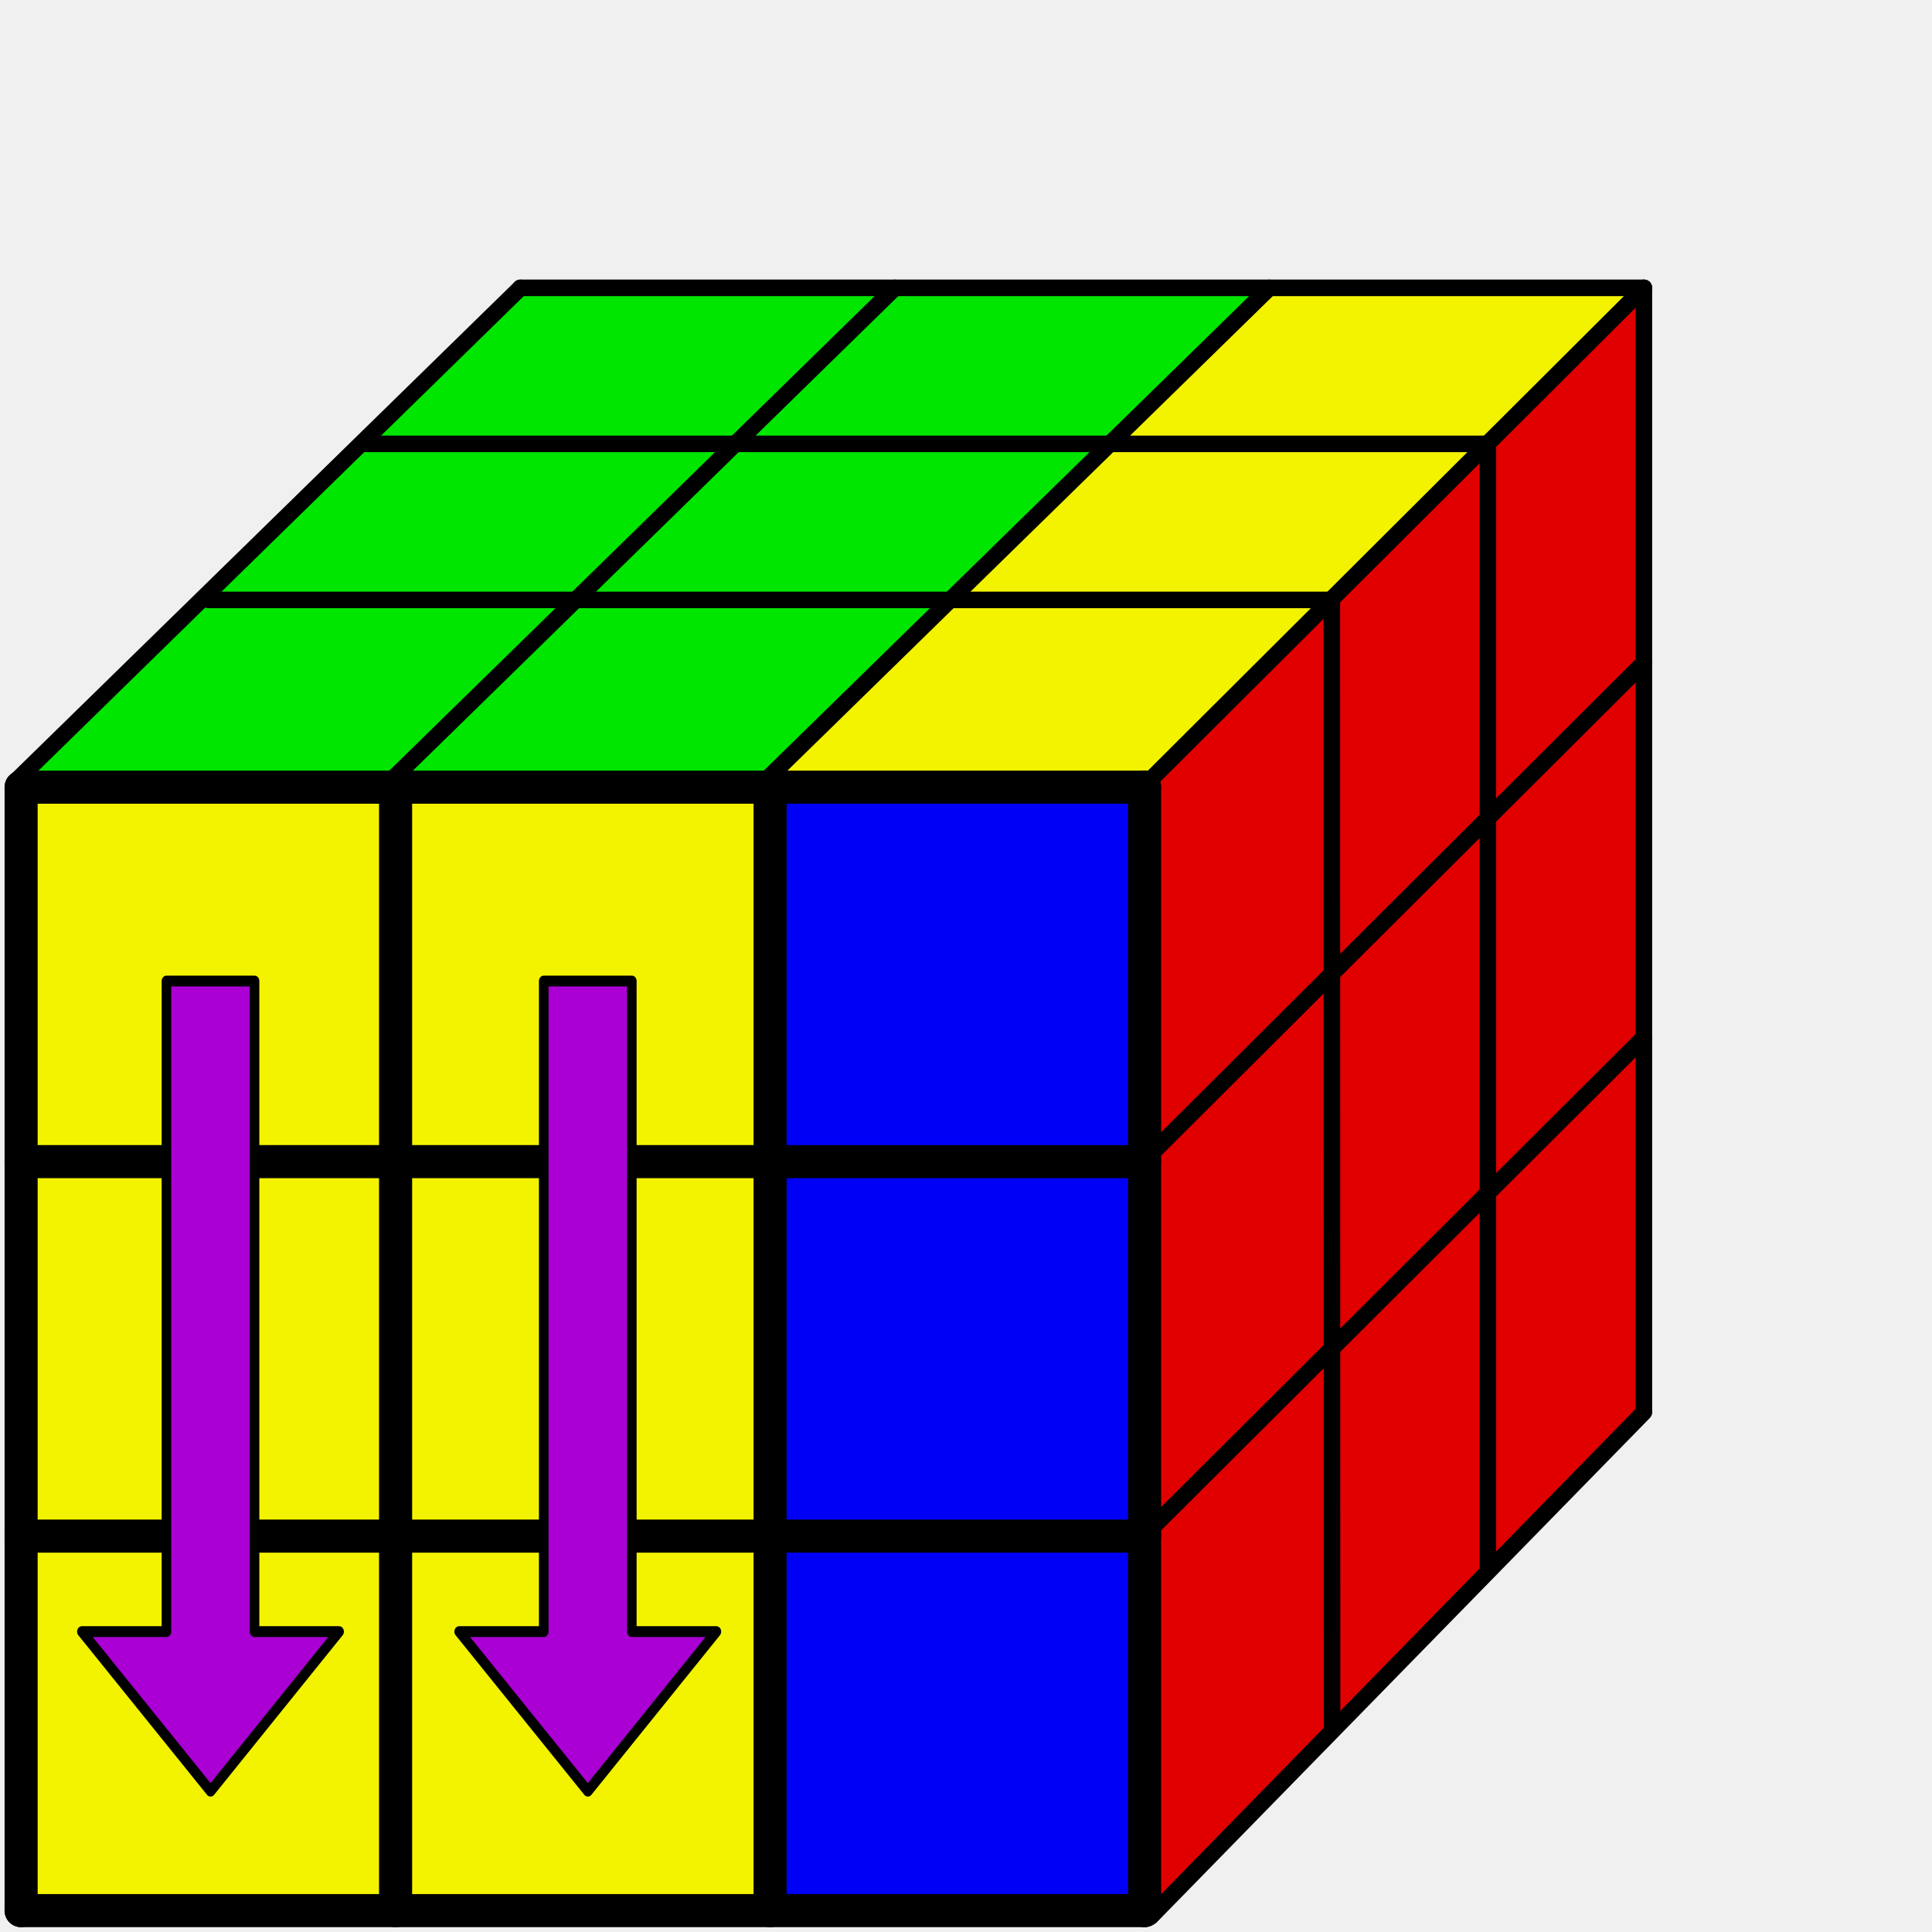
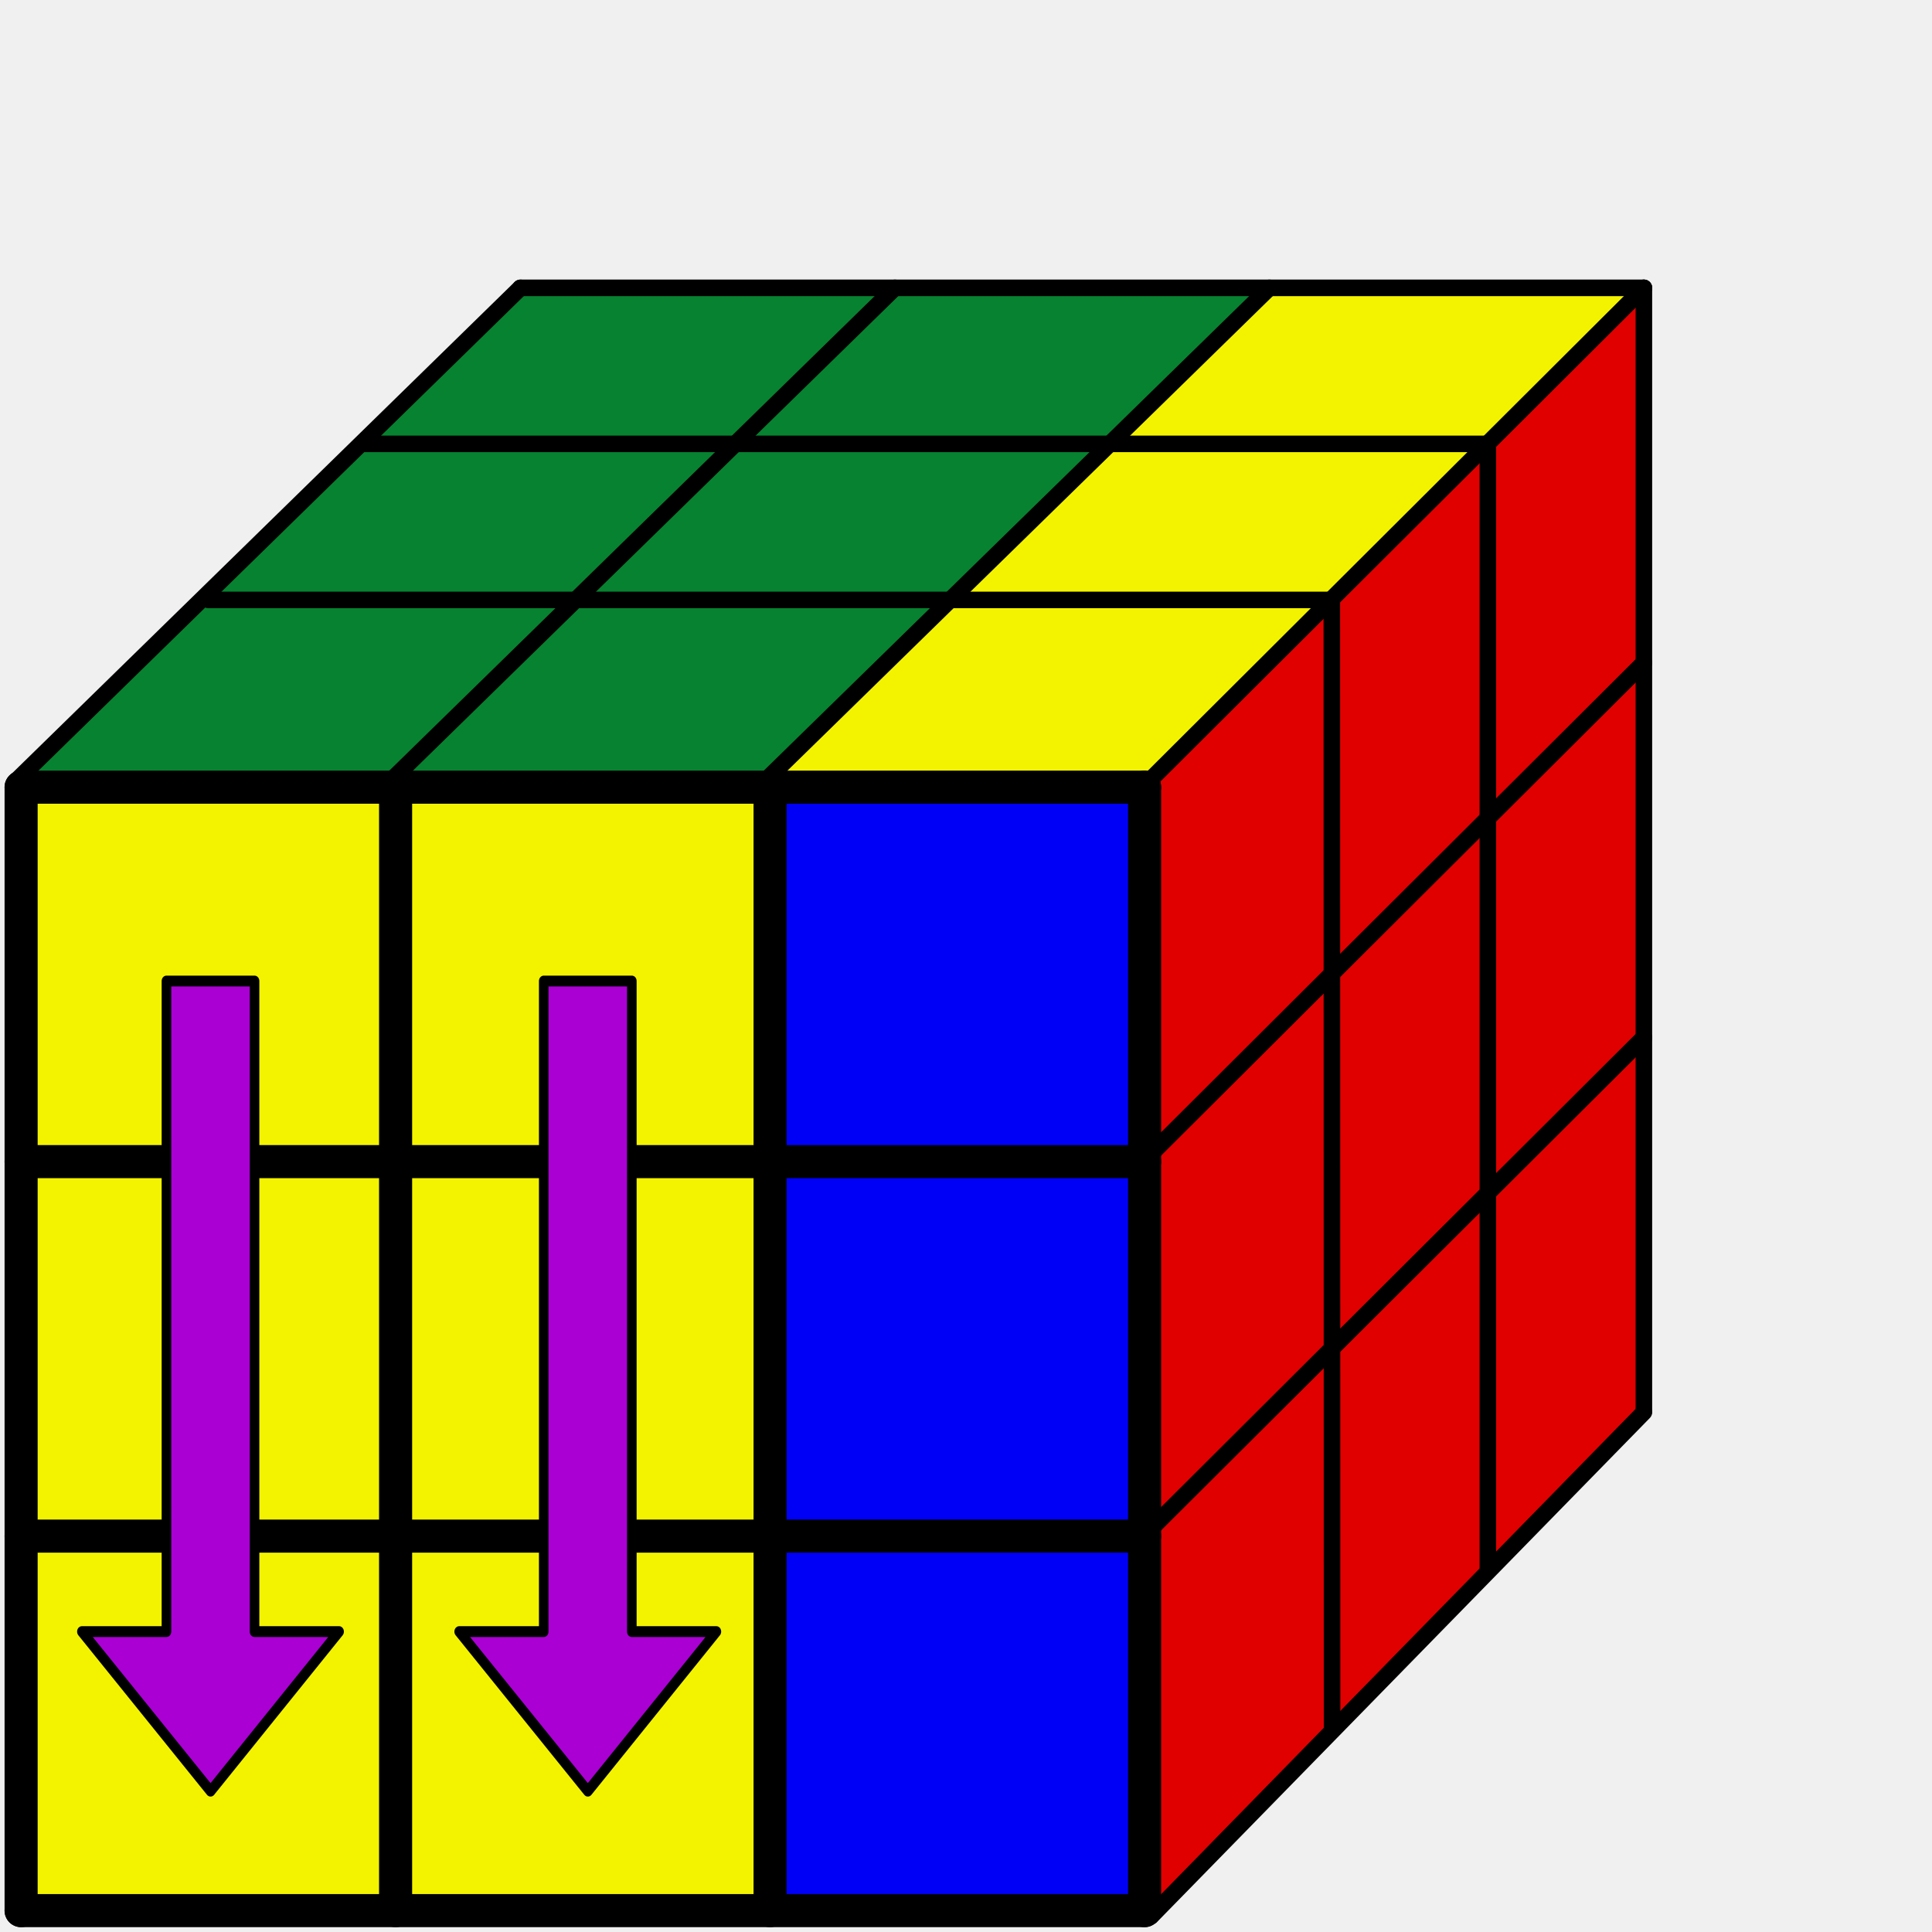
<svg xmlns="http://www.w3.org/2000/svg" xmlns:ns1="http://xml.openoffice.org/svg/export" version="1.2" width="42mm" height="42mm" viewBox="0 0 6190.866 6190.866" preserveAspectRatio="xMidYMid" xml:space="preserve" id="svg210" style="fill-rule:evenodd;stroke-width:28.222;stroke-linejoin:round">
  <defs class="ClipPathGroup" id="defs8">
    <marker style="overflow:visible" id="marker25861" refX="0" refY="0" orient="auto">
      <path transform="scale(0.4)" style="fill:#ff9e00;fill-opacity:1;fill-rule:evenodd;stroke:#ff9e00;stroke-width:1pt;stroke-opacity:1" d="M 5.77,0 -2.88,5 V -5 Z" id="path25859" />
    </marker>
    <marker orient="auto" refY="0" refX="0" id="marker9934" style="overflow:visible">
      <path id="path9932" d="M 5.77,0 -2.88,5 V -5 Z" style="fill:#ff9e00;fill-opacity:1;fill-rule:evenodd;stroke:#ff9e00;stroke-width:1pt;stroke-opacity:1" transform="scale(0.2)" />
    </marker>
    <marker orient="auto" refY="0" refX="0" id="marker9840" style="overflow:visible">
      <path id="path9838" style="fill:#ff9e00;fill-opacity:1;fill-rule:evenodd;stroke:#ff9e00;stroke-width:0.625;stroke-linejoin:round;stroke-opacity:1" d="M 8.719,4.034 -2.207,0.016 8.719,-4.002 c -1.745,2.372 -1.735,5.617 -6e-7,8.035 z" transform="matrix(-0.3,0,0,-0.3,0.69,0)" />
    </marker>
    <marker orient="auto" refY="0" refX="0" id="marker9752" style="overflow:visible">
      <path id="path9750" d="M 0,0 5,-5 -12.5,0 5,5 Z" style="fill:#ff9e00;fill-opacity:1;fill-rule:evenodd;stroke:#ff9e00;stroke-width:1pt;stroke-opacity:1" transform="matrix(-0.2,0,0,-0.2,-1.2,0)" />
    </marker>
    <marker orient="auto" refY="0" refX="0" id="marker9670" style="overflow:visible">
      <path id="path9668" style="fill:#ff9e00;fill-opacity:1;fill-rule:evenodd;stroke:#ff9e00;stroke-width:0.625;stroke-linejoin:round;stroke-opacity:1" d="M 8.719,4.034 -2.207,0.016 8.719,-4.002 c -1.745,2.372 -1.735,5.617 -6e-7,8.035 z" transform="matrix(-0.3,0,0,-0.3,0.69,0)" />
    </marker>
    <marker orient="auto" refY="0" refX="0" id="marker9594" style="overflow:visible">
      <path id="path9592" style="fill:#ff9e00;fill-opacity:1;fill-rule:evenodd;stroke:#ff9e00;stroke-width:0.625;stroke-linejoin:round;stroke-opacity:1" d="M 8.719,4.034 -2.207,0.016 8.719,-4.002 c -1.745,2.372 -1.735,5.617 -6e-7,8.035 z" transform="matrix(-0.3,0,0,-0.3,0.69,0)" />
    </marker>
    <marker orient="auto" refY="0" refX="0" id="TriangleOutS" style="overflow:visible">
      <path id="path1110" d="M 5.77,0 -2.88,5 V -5 Z" style="fill:#ff9e00;fill-opacity:1;fill-rule:evenodd;stroke:#ff9e00;stroke-width:1pt;stroke-opacity:1" transform="scale(0.2)" />
    </marker>
    <marker orient="auto" refY="0" refX="0" id="EmptyTriangleOutM" style="overflow:visible">
      <path id="path1125" d="M 5.77,0 -2.88,5 V -5 Z" style="fill:#ffffff;fill-rule:evenodd;stroke:#ff9e00;stroke-width:1pt;stroke-opacity:1" transform="matrix(0.4,0,0,0.4,-1.8,0)" />
    </marker>
    <marker orient="auto" refY="0" refX="0" id="Arrow2Send" style="overflow:visible">
      <path id="path995" style="fill:#ff9e00;fill-opacity:1;fill-rule:evenodd;stroke:#ff9e00;stroke-width:0.625;stroke-linejoin:round;stroke-opacity:1" d="M 8.719,4.034 -2.207,0.016 8.719,-4.002 c -1.745,2.372 -1.735,5.617 -6e-7,8.035 z" transform="matrix(-0.3,0,0,-0.3,0.69,0)" />
    </marker>
    <marker orient="auto" refY="0" refX="0" id="Arrow1Send" style="overflow:visible">
      <path id="path977" d="M 0,0 5,-5 -12.5,0 5,5 Z" style="fill:#ff9e00;fill-opacity:1;fill-rule:evenodd;stroke:#ff9e00;stroke-width:1pt;stroke-opacity:1" transform="matrix(-0.2,0,0,-0.2,-1.2,0)" />
    </marker>
    <marker orient="auto" refY="0" refX="0" id="Arrow1Mend" style="overflow:visible">
      <path id="path971" d="M 0,0 5,-5 -12.5,0 5,5 Z" style="fill:#ff9e00;fill-opacity:1;fill-rule:evenodd;stroke:#ff9e00;stroke-width:1pt;stroke-opacity:1" transform="matrix(-0.4,0,0,-0.4,-4,0)" />
    </marker>
    <marker orient="auto" refY="0" refX="0" id="Arrow2Mend" style="overflow:visible">
      <path id="path989" style="fill:#ff9e00;fill-opacity:1;fill-rule:evenodd;stroke:#ff9e00;stroke-width:0.625;stroke-linejoin:round;stroke-opacity:1" d="M 8.719,4.034 -2.207,0.016 8.719,-4.002 c -1.745,2.372 -1.735,5.617 -6e-7,8.035 z" transform="scale(-0.6)" />
    </marker>
    <marker orient="auto" refY="0" refX="0" id="TriangleOutL" style="overflow:visible">
      <path id="path1104" d="M 5.77,0 -2.88,5 V -5 Z" style="fill:#ff9e00;fill-opacity:1;fill-rule:evenodd;stroke:#ff9e00;stroke-width:1pt;stroke-opacity:1" transform="scale(0.8)" />
    </marker>
    <marker orient="auto" refY="0" refX="0" id="Arrow2Lend" style="overflow:visible">
      <path id="path983" style="fill:#000000;fill-opacity:1;fill-rule:evenodd;stroke:#000000;stroke-width:0.625;stroke-linejoin:round;stroke-opacity:1" d="M 8.719,4.034 -2.207,0.016 8.719,-4.002 c -1.745,2.372 -1.735,5.617 -6e-7,8.035 z" transform="matrix(-1.1,0,0,-1.1,-1.1,0)" />
    </marker>
    <marker orient="auto" refY="0" refX="0" id="Arrow1Lstart" style="overflow:visible">
      <path id="path962" d="M 0,0 5,-5 -12.5,0 5,5 Z" style="fill:#000000;fill-opacity:1;fill-rule:evenodd;stroke:#000000;stroke-width:1pt;stroke-opacity:1" transform="matrix(0.8,0,0,0.8,10,0)" />
    </marker>
    <clipPath id="presentation_clip_path" clipPathUnits="userSpaceOnUse">
      <rect x="0" y="0" width="6000" height="6000" id="rect2" />
    </clipPath>
    <clipPath id="presentation_clip_path_shrink" clipPathUnits="userSpaceOnUse">
      <rect x="6" y="6" width="5988" height="5988" id="rect5" />
    </clipPath>
    <marker orient="auto" refY="0" refX="0" id="TriangleOutM-3" style="overflow:visible">
      <path id="path1107-6" d="M 5.77,0 -2.88,5 V -5 Z" style="fill:#ff9e00;fill-opacity:1;fill-rule:evenodd;stroke:#ff9e00;stroke-width:1pt;stroke-opacity:1" transform="scale(0.4)" />
    </marker>
    <marker orient="auto" refY="0" refX="0" id="TriangleOutM-35" style="overflow:visible">
      <path id="path1107-62" d="M 5.77,0 -2.88,5 V -5 Z" style="fill:#ff9e00;fill-opacity:1;fill-rule:evenodd;stroke:#ff9e00;stroke-width:1pt;stroke-opacity:1" transform="scale(0.4)" />
    </marker>
    <filter style="color-interpolation-filters:sRGB" id="filter26163">
      <feConvolveMatrix in="SourceGraphic" kernelMatrix="0 1 0 1 -4 1 0 1 0" order="3 3" bias="0" divisor="1" targetX="1" targetY="1" preserveAlpha="true" result="convolve" id="feConvolveMatrix26161" />
    </filter>
    <clipPath clipPathUnits="userSpaceOnUse" id="presentation_clip_path-6">
      <rect id="rect2-7" height="5250" width="5250" y="0" x="0" />
    </clipPath>
    <clipPath clipPathUnits="userSpaceOnUse" id="presentation_clip_path_shrink-5">
      <rect id="rect5-3" height="5240" width="5240" y="5" x="5" />
    </clipPath>
    <g id="g10-6" ns1:id-list="id3 id4 id5 id6 id7 id8 id9 id10 id11 id12 id13 id14 id15 id16 id17 id18 id19 id20 id21 id22 id23 id24 id25 id26 id27 id28 id29 id30 id31 id32 id33 id34 id35 id36 id37 id38 id39 id40 id41 id42 id43 id44 id45 id46 id47 id48 id49 id50 id51 id52 id53 id54 id55 id56 id57 id58 id59 id60 id61 id62 id63 id64 id65 id66 id67 id68 id69 id70 id71 id72" ns1:slide="id1" />
    <g transform="matrix(4.8828125e-4,0,0,-4.8828125e-4,0,0)" id="bullet-char-template-57356-9">
      <path id="path14-1" d="M 580,1141 1163,571 580,0 -4,571 Z" />
    </g>
    <g transform="matrix(4.8828125e-4,0,0,-4.8828125e-4,0,0)" id="bullet-char-template-57354-2">
      <path id="path17-7" d="M 8,1128 H 1137 V 0 H 8 Z" />
    </g>
    <g transform="matrix(4.8828125e-4,0,0,-4.8828125e-4,0,0)" id="bullet-char-template-10146-0">
      <path id="path20-9" d="M 174,0 602,739 174,1481 1456,739 Z M 1358,739 309,1346 659,739 Z" />
    </g>
    <g transform="matrix(4.8828125e-4,0,0,-4.8828125e-4,0,0)" id="bullet-char-template-10132-3">
      <path id="path23-6" d="M 2015,739 1276,0 H 717 l 543,543 H 174 v 393 h 1086 l -543,545 h 557 z" />
    </g>
    <g transform="matrix(4.8828125e-4,0,0,-4.8828125e-4,0,0)" id="bullet-char-template-10007-0">
      <path id="path26-6" d="m 0,-2 c -7,16 -16,29 -25,39 l 381,530 c -94,256 -141,385 -141,387 0,25 13,38 40,38 9,0 21,-2 34,-5 21,4 42,12 65,25 l 27,-13 111,-251 280,301 64,-25 24,25 c 21,-10 41,-24 62,-43 C 886,937 835,863 770,784 769,783 710,716 594,584 L 774,223 c 0,-27 -21,-55 -63,-84 l 16,-20 C 717,90 699,76 672,76 641,76 570,178 457,381 L 164,-76 c -22,-34 -53,-51 -92,-51 -42,0 -63,17 -64,51 -7,9 -10,24 -10,44 0,9 1,19 2,30 z" />
    </g>
    <g transform="matrix(4.8828125e-4,0,0,-4.8828125e-4,0,0)" id="bullet-char-template-10004-2">
      <path id="path29-6" d="M 285,-33 C 182,-33 111,30 74,156 52,228 41,333 41,471 c 0,78 14,145 41,201 34,71 87,106 158,106 53,0 88,-31 106,-94 l 23,-176 c 8,-64 28,-97 59,-98 l 735,706 c 11,11 33,17 66,17 42,0 63,-15 63,-46 V 965 c 0,-36 -10,-64 -30,-84 L 442,47 C 390,-6 338,-33 285,-33 Z" />
    </g>
    <g transform="matrix(4.8828125e-4,0,0,-4.8828125e-4,0,0)" id="bullet-char-template-9679-1">
      <path id="path32-8" d="M 813,0 C 632,0 489,54 383,161 276,268 223,411 223,592 c 0,181 53,324 160,431 106,107 249,161 430,161 179,0 323,-54 432,-161 108,-107 162,-251 162,-431 0,-180 -54,-324 -162,-431 C 1136,54 992,0 813,0 Z" />
    </g>
    <g transform="matrix(4.8828125e-4,0,0,-4.8828125e-4,0,0)" id="bullet-char-template-8226-7">
      <path id="path35-9" d="m 346,457 c -73,0 -137,26 -191,78 -54,51 -81,114 -81,188 0,73 27,136 81,188 54,52 118,78 191,78 73,0 134,-26 185,-79 51,-51 77,-114 77,-187 0,-75 -25,-137 -76,-188 -50,-52 -112,-78 -186,-78 z" />
    </g>
    <g transform="matrix(4.8828125e-4,0,0,-4.8828125e-4,0,0)" id="bullet-char-template-8211-2">
      <path id="path38-0" d="M -4,459 H 1135 V 606 H -4 Z" />
    </g>
    <g transform="matrix(4.8828125e-4,0,0,-4.8828125e-4,0,0)" id="bullet-char-template-61548-2">
      <path id="path41-3" d="m 173,740 c 0,163 58,303 173,419 116,115 255,173 419,173 163,0 302,-58 418,-173 116,-116 174,-256 174,-419 0,-163 -58,-303 -174,-418 C 1067,206 928,148 765,148 601,148 462,206 346,322 231,437 173,577 173,740 Z" />
    </g>
  </defs>
  <defs class="TextShapeIndex" id="defs12">
    <g ns1:slide="id1" ns1:id-list="id3 id4 id5 id6 id7 id8 id9 id10 id11 id12 id13 id14 id15 id16 id17 id18 id19 id20 id21 id22 id23" id="g10" />
  </defs>
  <defs class="EmbeddedBulletChars" id="defs44">
    <g id="bullet-char-template-57356" transform="matrix(4.8828125e-4,0,0,-4.8828125e-4,0,0)">
      <path d="M 580,1141 1163,571 580,0 -4,571 Z" id="path14" />
    </g>
    <g id="bullet-char-template-57354" transform="matrix(4.8828125e-4,0,0,-4.8828125e-4,0,0)">
      <path d="M 8,1128 H 1137 V 0 H 8 Z" id="path17" />
    </g>
    <g id="bullet-char-template-10146" transform="matrix(4.8828125e-4,0,0,-4.8828125e-4,0,0)">
      <path d="M 174,0 602,739 174,1481 1456,739 Z M 1358,739 309,1346 659,739 Z" id="path20" />
    </g>
    <g id="bullet-char-template-10132" transform="matrix(4.8828125e-4,0,0,-4.8828125e-4,0,0)">
      <path d="M 2015,739 1276,0 H 717 l 543,543 H 174 v 393 h 1086 l -543,545 h 557 z" id="path23" />
    </g>
    <g id="bullet-char-template-10007" transform="matrix(4.8828125e-4,0,0,-4.8828125e-4,0,0)">
      <path d="m 0,-2 c -7,16 -16,29 -25,39 l 381,530 c -94,256 -141,385 -141,387 0,25 13,38 40,38 9,0 21,-2 34,-5 21,4 42,12 65,25 l 27,-13 111,-251 280,301 64,-25 24,25 c 21,-10 41,-24 62,-43 C 886,937 835,863 770,784 769,783 710,716 594,584 L 774,223 c 0,-27 -21,-55 -63,-84 l 16,-20 C 717,90 699,76 672,76 641,76 570,178 457,381 L 164,-76 c -22,-34 -53,-51 -92,-51 -42,0 -63,17 -64,51 -7,9 -10,24 -10,44 0,9 1,19 2,30 z" id="path26" />
    </g>
    <g id="bullet-char-template-10004" transform="matrix(4.8828125e-4,0,0,-4.8828125e-4,0,0)">
      <path d="M 285,-33 C 182,-33 111,30 74,156 52,228 41,333 41,471 c 0,78 14,145 41,201 34,71 87,106 158,106 53,0 88,-31 106,-94 l 23,-176 c 8,-64 28,-97 59,-98 l 735,706 c 11,11 33,17 66,17 42,0 63,-15 63,-46 V 965 c 0,-36 -10,-64 -30,-84 L 442,47 C 390,-6 338,-33 285,-33 Z" id="path29" />
    </g>
    <g id="bullet-char-template-9679" transform="matrix(4.8828125e-4,0,0,-4.8828125e-4,0,0)">
      <path d="M 813,0 C 632,0 489,54 383,161 276,268 223,411 223,592 c 0,181 53,324 160,431 106,107 249,161 430,161 179,0 323,-54 432,-161 108,-107 162,-251 162,-431 0,-180 -54,-324 -162,-431 C 1136,54 992,0 813,0 Z" id="path32" />
    </g>
    <g id="bullet-char-template-8226" transform="matrix(4.8828125e-4,0,0,-4.8828125e-4,0,0)">
      <path d="m 346,457 c -73,0 -137,26 -191,78 -54,51 -81,114 -81,188 0,73 27,136 81,188 54,52 118,78 191,78 73,0 134,-26 185,-79 51,-51 77,-114 77,-187 0,-75 -25,-137 -76,-188 -50,-52 -112,-78 -186,-78 z" id="path35" />
    </g>
    <g id="bullet-char-template-8211" transform="matrix(4.8828125e-4,0,0,-4.8828125e-4,0,0)">
      <path d="M -4,459 H 1135 V 606 H -4 Z" id="path38" />
    </g>
    <g id="bullet-char-template-61548" transform="matrix(4.8828125e-4,0,0,-4.8828125e-4,0,0)">
      <path d="m 173,740 c 0,163 58,303 173,419 116,115 255,173 419,173 163,0 302,-58 418,-173 116,-116 174,-256 174,-419 0,-163 -58,-303 -174,-418 C 1067,206 928,148 765,148 601,148 462,206 346,322 231,437 173,577 173,740 Z" id="path41" />
    </g>
  </defs>
  <defs class="TextEmbeddedBitmaps" id="defs46" />
  <path style="fill:#e00000;fill-opacity:1;stroke-width:439.822" d="m 5264.683,4530.533 -485.948,471.904 -2.247,-1191.59 493.813,-474.151 z" id="path1023-6" />
  <path style="fill:#e00000;fill-opacity:1;stroke-width:439.822" d="m 4758.808,5048.129 -474.712,474.151 -10.112,-1206.196 480.33,-475.275 z" id="path1023-7" />
  <path style="fill:#e00000;fill-opacity:1;stroke-width:439.822" d="m 4265.777,5552.902 -561.228,551.678 -5.618,-1212.938 554.487,-546.06 z" id="path1023-1" />
  <path style="fill:#e00000;fill-opacity:1;stroke-width:439.822" d="m 4257.559,4327.011 -560.105,557.296 -8.989,-1192.714 566.846,-552.802 z" id="path1023-9" />
  <path style="fill:#e00000;fill-opacity:1;stroke-width:439.822" d="M 4756.627,3827.812 4279.667,4305.333 V 3111.496 l 473.589,-461.792 z" id="path1023-5" />
  <path style="fill:#e00000;fill-opacity:1;stroke-width:439.822" d="m 5271.072,3326.211 -491.566,473.027 -7.865,-1189.343 498.308,-473.027 z" id="path1023-3" />
  <path style="fill:#e00000;fill-opacity:1;stroke-width:439.822" d="m 5272.127,2136.137 -490.443,458.421 -10.112,-1171.366 481.454,-470.78 z" id="path1023" />
  <path style="fill:#e00000;fill-opacity:1;stroke-width:439.822" d="m 4762.949,2631.42 -481.454,457.297 -3.371,-1178.107 478.083,-470.78 z" id="path1023-35" />
  <path style="fill:#e00000;fill-opacity:1;stroke-width:439.822" d="m 4267.15,3126.382 -574.711,548.307 -3.371,-1180.354 565.722,-550.554 z" id="path1023-62" />
  <path style="fill:#f3f300;fill-opacity:1;stroke-width:439.822" d="m 3696.995,2489.835 -1220.339,7.945 576.801,-572.034 1191.737,9.534 z" id="path1023-2-8" />
-   <path style="fill:#00e600;fill-opacity:1;stroke-width:439.822" d="m 2453.652,2500.356 -1159.199,-12.11 545.021,-552.966 1194.915,-6.356 z" id="path1023-2-8-5" />
-   <path style="fill:#00e600;fill-opacity:1;stroke-width:439.822" d="m 1262.673,2481.89 -1177.437,1.589 552.966,-559.322 1175.848,11.123 z" id="path1023-2-8-9" />
-   <path style="fill:#00e600;fill-opacity:1;stroke-width:439.822" d="m 3053.457,1922.568 -1201.271,-1.589 506.886,-498.941 1174.258,14.301 z" id="path1023-2-8-7" />
-   <path style="fill:#00e600;fill-opacity:1;stroke-width:439.822" d="m 1852.186,1920.979 -1196.505,-15.89 490.996,-481.462 1191.737,7.945 z" id="path1023-2-8-22" />
+   <path style="fill:#078230;fill-opacity:1;stroke-width:439.822" d="m 2453.652,2500.356 -1159.199,-12.11 545.021,-552.966 1194.915,-6.356 z" id="path1023-2-8-5" />
+   <path style="fill:#078230;fill-opacity:1;stroke-width:439.822" d="m 1262.673,2481.89 -1177.437,1.589 552.966,-559.322 1175.848,11.123 z" id="path1023-2-8-9" />
+   <path style="fill:#078230;fill-opacity:1;stroke-width:439.822" d="m 3053.457,1922.568 -1201.271,-1.589 506.886,-498.941 1174.258,14.301 z" id="path1023-2-8-7" />
+   <path style="fill:#078230;fill-opacity:1;stroke-width:439.822" d="m 1852.186,1920.979 -1196.505,-15.89 490.996,-481.462 1191.737,7.945 z" id="path1023-2-8-22" />
  <path style="fill:#f3f300;fill-opacity:1;stroke-width:439.822" d="m 4267.652,1922.357 -1198.305,-6.144 463.983,-479.873 1234.322,-13.983 z" id="path1023-2-8-2" />
  <path style="fill:#f3f300;fill-opacity:1;stroke-width:439.822" d="m 4767.652,1422.357 -1210.487,-0.318 494.174,-503.708 1194.915,4.767 z" id="path1023-2-8-0" />
-   <path style="fill:#00e600;fill-opacity:1;stroke-width:439.822" d="m 3557.165,1422.039 -1172.67,-6.356 465.572,-495.763 1201.271,-1.589 z" id="path1023-2-8-23" />
-   <path style="fill:#00e600;fill-opacity:1;stroke-width:439.822" d="m 2359.071,1422.039 -1191.42,0.318 500,-500 1182.415,-2.437 z" id="path1023-2-8-8" />
+   <path style="fill:#078230;fill-opacity:1;stroke-width:439.822" d="m 3557.165,1422.039 -1172.67,-6.356 465.572,-495.763 1201.271,-1.589 z" id="path1023-2-8-23" />
+   <path style="fill:#078230;fill-opacity:1;stroke-width:439.822" d="m 2359.071,1422.039 -1191.42,0.318 500,-500 1182.415,-2.437 z" id="path1023-2-8-8" />
  <path style="fill:#0000f7;fill-opacity:1;stroke-width:439.822" d="m 3649.326,6114.306 -1172.67,-7.945 -3.178,-1171.081 1180.174,-1.924 z" id="path1023-2" />
  <path style="fill:#f3f300;fill-opacity:1;stroke-width:439.822" d="m 2449.644,6100.005 -1164.725,-4.767 1.589,-1164.725 1166.314,-1.589 z" id="path1023-2-6" />
  <path style="fill:#f3f300;fill-opacity:1;stroke-width:439.822" d="m 2452.821,4903.501 -1167.903,-3.178 -1.589,-1155.191 1164.725,-11.123 z" id="path1023-2-3" />
  <path style="fill:#0000f7;fill-opacity:1;stroke-width:439.822" d="m 3642.97,4897.145 -1156.78,-1.589 V 3735.598 l 1167.462,-3.241 z" id="path1023-2-7" />
  <path style="fill:#0000f7;fill-opacity:1;stroke-width:439.822" d="m 3647.737,3697.462 -1164.725,1.589 V 2532.738 l 1170.64,-1.381 z" id="path1023-2-0" />
  <path style="fill:#f3f300;fill-opacity:1;stroke-width:439.822" d="m 2462.355,3713.352 -1183.793,-1.589 1.589,-1172.67 1187.5,-16.737 z" id="path1023-2-9" />
  <path style="fill:#f3f300;fill-opacity:1;stroke-width:439.822" d="M 1260.27,3708.647 82.195,3695.164 87.876,2544.828 1267.652,2522.356 Z" id="path1023-2-61" />
  <path style="fill:#f3f300;fill-opacity:1;stroke-width:439.822" d="M 1257.906,4897.145 75.597,4895.344 82.058,3737.187 1246.783,3740.365 Z" id="path1023-2-2" />
  <path style="fill:#f3f300;fill-opacity:1;stroke-width:439.822" d="M 1248.372,6092.06 H 80.469 l 4.767,-1153.602 1167.903,-4.767 z" id="path1023-2-06" />
  <g id="g51" transform="translate(0,-2023.654)">
    <g id="id2" class="Master_Slide">
      <g id="bg-id2" class="Background" />
      <g id="bo-id2" class="BackgroundObjects" />
    </g>
  </g>
  <g class="SlideGroup" id="g208" transform="translate(-32.34827,222.3566)">
    <g id="g206">
      <g id="container-id1">
        <g id="id1" class="Slide" clip-path="url(#presentation_clip_path)">
          <g class="Page" id="g202">
            <g class="Group" id="g200">
              <g class="com.sun.star.drawing.LineShape" id="g58">
                <g id="id3">
                  <rect class="BoundingBox" x="47" y="2247" width="107" height="3707" id="rect53" style="fill:none;stroke:none" />
                  <path d="M 100,5900 V 2300" id="path55" style="fill:none;stroke:#000000;stroke-width:106;stroke-linecap:round;stroke-linejoin:miter" />
                </g>
              </g>
              <g class="com.sun.star.drawing.LineShape" id="g65">
                <g id="id4">
                  <rect class="BoundingBox" x="47" y="5847" width="3707" height="107" id="rect60" style="fill:none;stroke:none" />
                  <path d="M 100,5900 H 3700" id="path62" style="fill:none;stroke:#000000;stroke-width:106;stroke-linecap:round;stroke-linejoin:miter" />
                </g>
              </g>
              <g class="com.sun.star.drawing.LineShape" id="g72">
                <g id="id5">
                  <rect class="BoundingBox" x="3647" y="2247" width="107" height="3707" id="rect67" style="fill:none;stroke:none" />
                  <path d="M 3700,5900 V 2300" id="path69" style="fill:none;stroke:#000000;stroke-width:106;stroke-linecap:round;stroke-linejoin:miter" />
                </g>
              </g>
              <g class="com.sun.star.drawing.LineShape" id="g79">
                <g id="id6">
                  <rect class="BoundingBox" x="47" y="2247" width="3707" height="107" id="rect74" style="fill:none;stroke:none" />
                  <path d="M 100,2300 H 3700" id="path76" style="fill:none;stroke:#000000;stroke-width:106;stroke-linecap:round;stroke-linejoin:miter" />
                </g>
              </g>
              <g class="com.sun.star.drawing.LineShape" id="g86">
                <g id="id7">
                  <rect class="BoundingBox" x="1247" y="2247" width="107" height="3707" id="rect81" style="fill:none;stroke:none" />
                  <path d="M 1300,5900 V 2300" id="path83" style="fill:none;stroke:#000000;stroke-width:106;stroke-linecap:round;stroke-linejoin:miter" />
                </g>
              </g>
              <g class="com.sun.star.drawing.LineShape" id="g93">
                <g id="id8">
                  <rect class="BoundingBox" x="2447" y="2247" width="107" height="3707" id="rect88" style="fill:none;stroke:none" />
                  <path d="M 2500,5900 V 2300" id="path90" style="fill:none;stroke:#000000;stroke-width:106;stroke-linecap:round;stroke-linejoin:miter" />
                </g>
              </g>
              <g class="com.sun.star.drawing.LineShape" id="g100">
                <g id="id9">
                  <rect class="BoundingBox" x="47" y="3447" width="3707" height="107" id="rect95" style="fill:none;stroke:none" />
                  <path d="M 100,3500 H 3700" id="path97" style="fill:none;stroke:#000000;stroke-width:106;stroke-linecap:round;stroke-linejoin:miter" />
                </g>
              </g>
              <g class="com.sun.star.drawing.LineShape" id="g107">
                <g id="id10">
                  <rect class="BoundingBox" x="47" y="4647" width="3707" height="107" id="rect102" style="fill:none;stroke:none" />
                  <path d="M 100,4700 H 3700" id="path104" style="fill:none;stroke:#000000;stroke-width:106;stroke-linecap:round;stroke-linejoin:miter" />
                </g>
              </g>
              <g class="com.sun.star.drawing.LineShape" id="g114">
                <g id="id11">
                  <rect class="BoundingBox" x="673" y="1673" width="3655" height="55" id="rect109" style="fill:none;stroke:none" />
                  <path d="M 700,1700 H 4300" id="path111" style="fill:none;stroke:#000000;stroke-width:53;stroke-linecap:round;stroke-linejoin:miter" />
                </g>
              </g>
              <g class="com.sun.star.drawing.LineShape" id="g121">
                <g id="id12">
                  <rect class="BoundingBox" x="1173" y="1173" width="3655" height="55" id="rect116" style="fill:none;stroke:none" />
                  <path d="M 1200,1200 H 4800" id="path118" style="fill:none;stroke:#000000;stroke-width:53;stroke-linecap:round;stroke-linejoin:miter" />
                </g>
              </g>
              <g class="com.sun.star.drawing.LineShape" id="g128">
                <g id="id13">
                  <rect class="BoundingBox" x="1673" y="673" width="3655" height="55" id="rect123" style="fill:none;stroke:none" />
                  <path d="M 1700,700 H 5300" id="path125" style="fill:none;stroke:#000000;stroke-width:53;stroke-linecap:round;stroke-linejoin:miter" />
                </g>
              </g>
              <g class="com.sun.star.drawing.LineShape" id="g135">
                <g id="id14">
                  <rect class="BoundingBox" x="4273" y="1673" width="55" height="3655" id="rect130" style="fill:none;stroke:none" />
                  <path d="M 4300.794,5320.657 4300,1700" id="path132" style="fill:none;stroke:#000000;stroke-width:53;stroke-linecap:round;stroke-linejoin:miter" />
                </g>
              </g>
              <g class="com.sun.star.drawing.LineShape" id="g142">
                <g id="id15">
                  <rect class="BoundingBox" x="4773" y="1173" width="55" height="3655" id="rect137" style="fill:none;stroke:none" />
                  <path d="M 4800,4800 V 1200" id="path139" style="fill:none;stroke:#000000;stroke-width:53;stroke-linecap:round;stroke-linejoin:miter" />
                </g>
              </g>
              <g class="com.sun.star.drawing.LineShape" id="g149">
                <g id="id16">
                  <rect class="BoundingBox" x="5273" y="673" width="55" height="3655" id="rect144" style="fill:none;stroke:none" />
                  <path d="M 5300,4300 V 700" id="path146" style="fill:none;stroke:#000000;stroke-width:53;stroke-linecap:round;stroke-linejoin:miter" />
                </g>
              </g>
              <g class="com.sun.star.drawing.LineShape" id="g156">
                <g id="id17">
                  <rect class="BoundingBox" x="59" y="673" width="1669" height="1633" id="rect151" style="fill:none;stroke:none" />
                  <path d="M 86,2278 1700,700" id="path153" style="fill:none;stroke:#000000;stroke-width:53;stroke-linecap:round;stroke-linejoin:miter" />
                </g>
              </g>
              <g class="com.sun.star.drawing.LineShape" id="g163">
                <g id="id18">
                  <rect class="BoundingBox" x="1259" y="673" width="1669" height="1633" id="rect158" style="fill:none;stroke:none" />
                  <path d="M 1286,2278 2900,700" id="path160" style="fill:none;stroke:#000000;stroke-width:53;stroke-linecap:round;stroke-linejoin:miter" />
                </g>
              </g>
              <g class="com.sun.star.drawing.LineShape" id="g170">
                <g id="id19">
                  <rect class="BoundingBox" x="2459" y="673" width="1669" height="1633" id="rect165" style="fill:none;stroke:none" />
                  <path d="M 2486,2278 4100,700" id="path167" style="fill:none;stroke:#000000;stroke-width:53;stroke-linecap:round;stroke-linejoin:miter" />
                </g>
              </g>
              <g class="com.sun.star.drawing.LineShape" id="g177">
                <g id="id20">
                  <rect class="BoundingBox" x="3659" y="673" width="1669" height="1664" id="rect172" style="fill:none;stroke:none" />
                  <path d="M 3686,2309 5300,700" id="path174" style="fill:none;stroke:#000000;stroke-width:53;stroke-linecap:round;stroke-linejoin:miter" />
                </g>
              </g>
              <g class="com.sun.star.drawing.LineShape" id="g184">
                <g id="id21">
                  <rect class="BoundingBox" x="3659" y="1874" width="1669" height="1664" id="rect179" style="fill:none;stroke:none" />
                  <path d="M 3686,3510 5300,1901" id="path181" style="fill:none;stroke:#000000;stroke-width:53;stroke-linecap:round;stroke-linejoin:miter" />
                </g>
              </g>
              <g class="com.sun.star.drawing.LineShape" id="g191">
                <g id="id22">
                  <rect class="BoundingBox" x="3659" y="3075" width="1669" height="1664" id="rect186" style="fill:none;stroke:none" />
                  <path d="M 3686,4711 5300,3102" id="path188" style="fill:none;stroke:#000000;stroke-width:53;stroke-linecap:round;stroke-linejoin:miter" />
                </g>
              </g>
              <g class="com.sun.star.drawing.LineShape" id="g198">
                <g id="id23">
                  <rect class="BoundingBox" x="3694" y="4276" width="1634" height="1670" id="rect193" style="fill:none;stroke:none" />
                  <path d="M 3721,5918 5300,4303" id="path195" style="fill:none;stroke:#000000;stroke-width:53;stroke-linecap:round;stroke-linejoin:miter" />
                </g>
              </g>
            </g>
          </g>
        </g>
      </g>
    </g>
  </g>
  <g id="g1293" class="com.sun.star.drawing.CustomShape" transform="matrix(0,0.4897066,-0.4335147,0,2729.052,646.1074)">
    <g id="g1291">
      <rect id="rect1285" height="1974" width="5374" y="964" x="5064" class="BoundingBox" style="fill:none;stroke:none" />
      <path id="path1287" d="m 5100,1625 h 4257 v -625 l 1044,950 -1044,951 V 2276 H 5100 Z m 0,-625 z m 5301,1901 z" style="fill:#aa00d4;fill-opacity:1;stroke:none" />
      <path id="path1289" d="m 5100,1625 h 4257 v -625 l 1044,950 -1044,951 V 2276 H 5100 Z" style="fill:none;stroke:#000000;stroke-width:71;stroke-linejoin:round" />
    </g>
  </g>
  <g transform="matrix(0,0.4897066,-0.4335147,0,1520.068,646.1074)" class="com.sun.star.drawing.CustomShape" id="g1141">
    <g id="g1139">
      <rect style="fill:none;stroke:none" class="BoundingBox" x="5064" y="964" width="5374" height="1974" id="rect1133" />
      <path style="fill:#aa00d4;fill-opacity:1;stroke:none" d="m 5100,1625 h 4257 v -625 l 1044,950 -1044,951 V 2276 H 5100 Z m 0,-625 z m 5301,1901 z" id="path1135" />
      <path style="fill:none;stroke:#000000;stroke-width:71;stroke-linejoin:round" d="m 5100,1625 h 4257 v -625 l 1044,950 -1044,951 V 2276 H 5100 Z" id="path1137" />
    </g>
  </g>
</svg>
